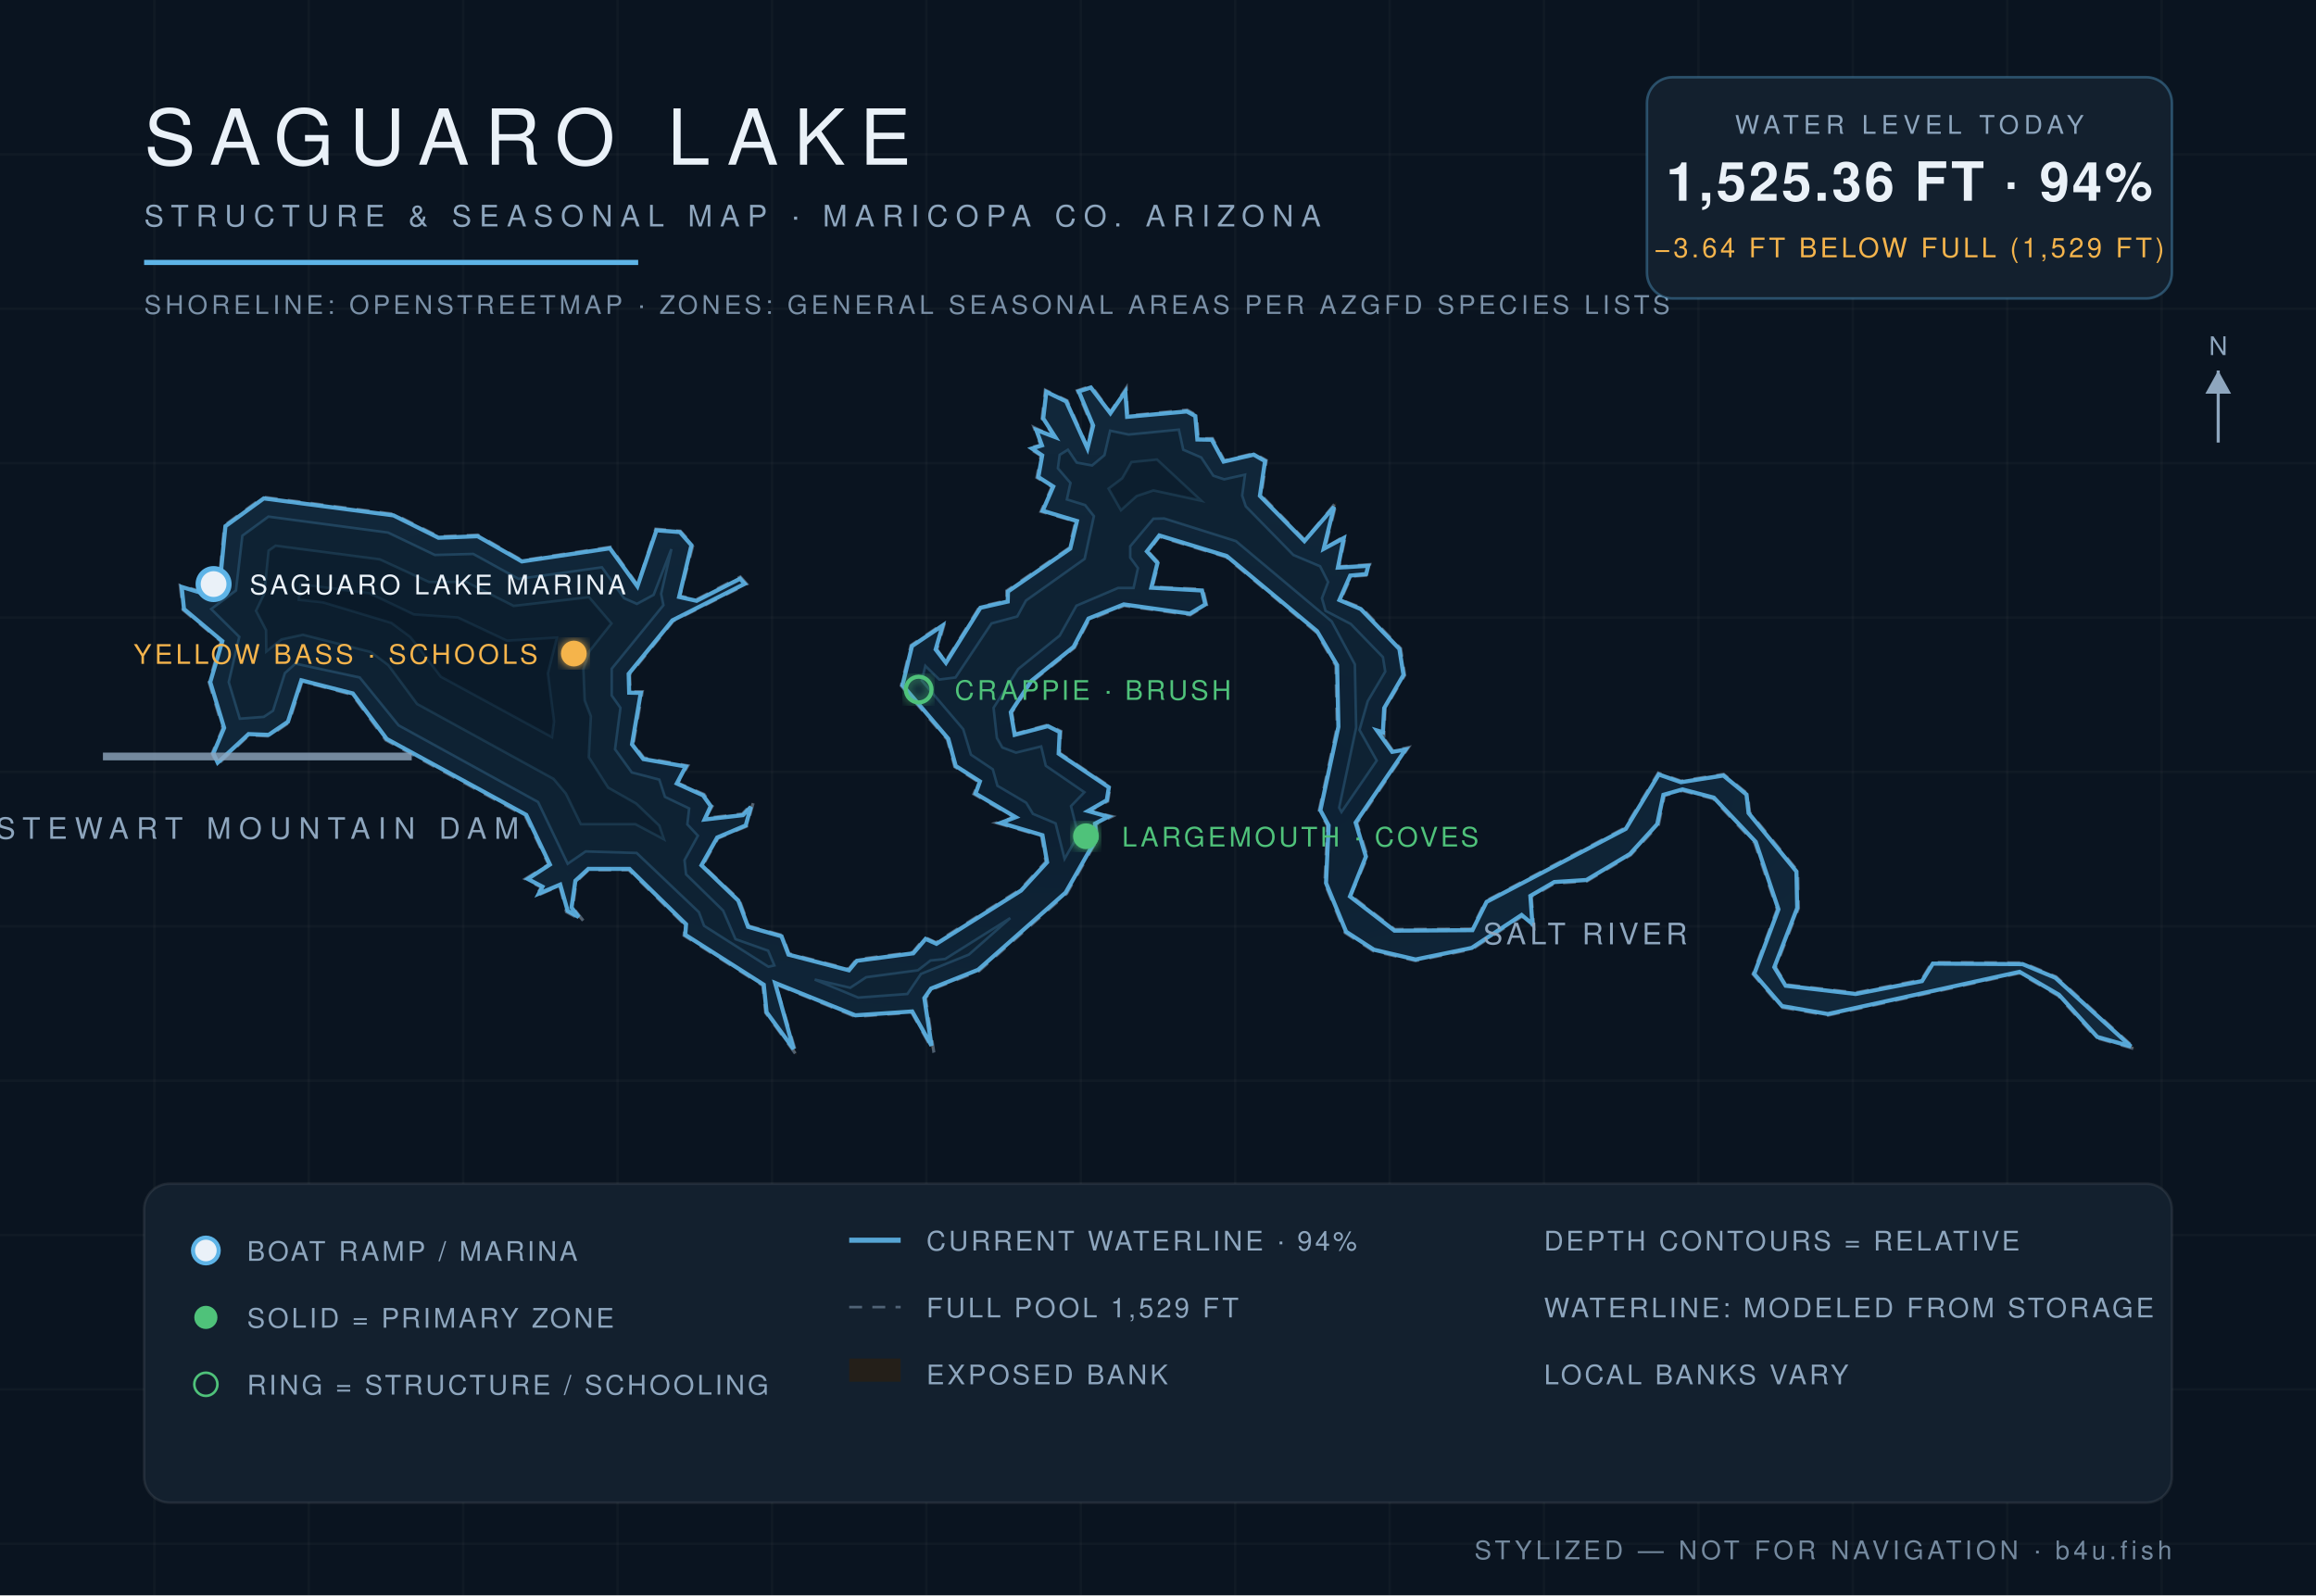
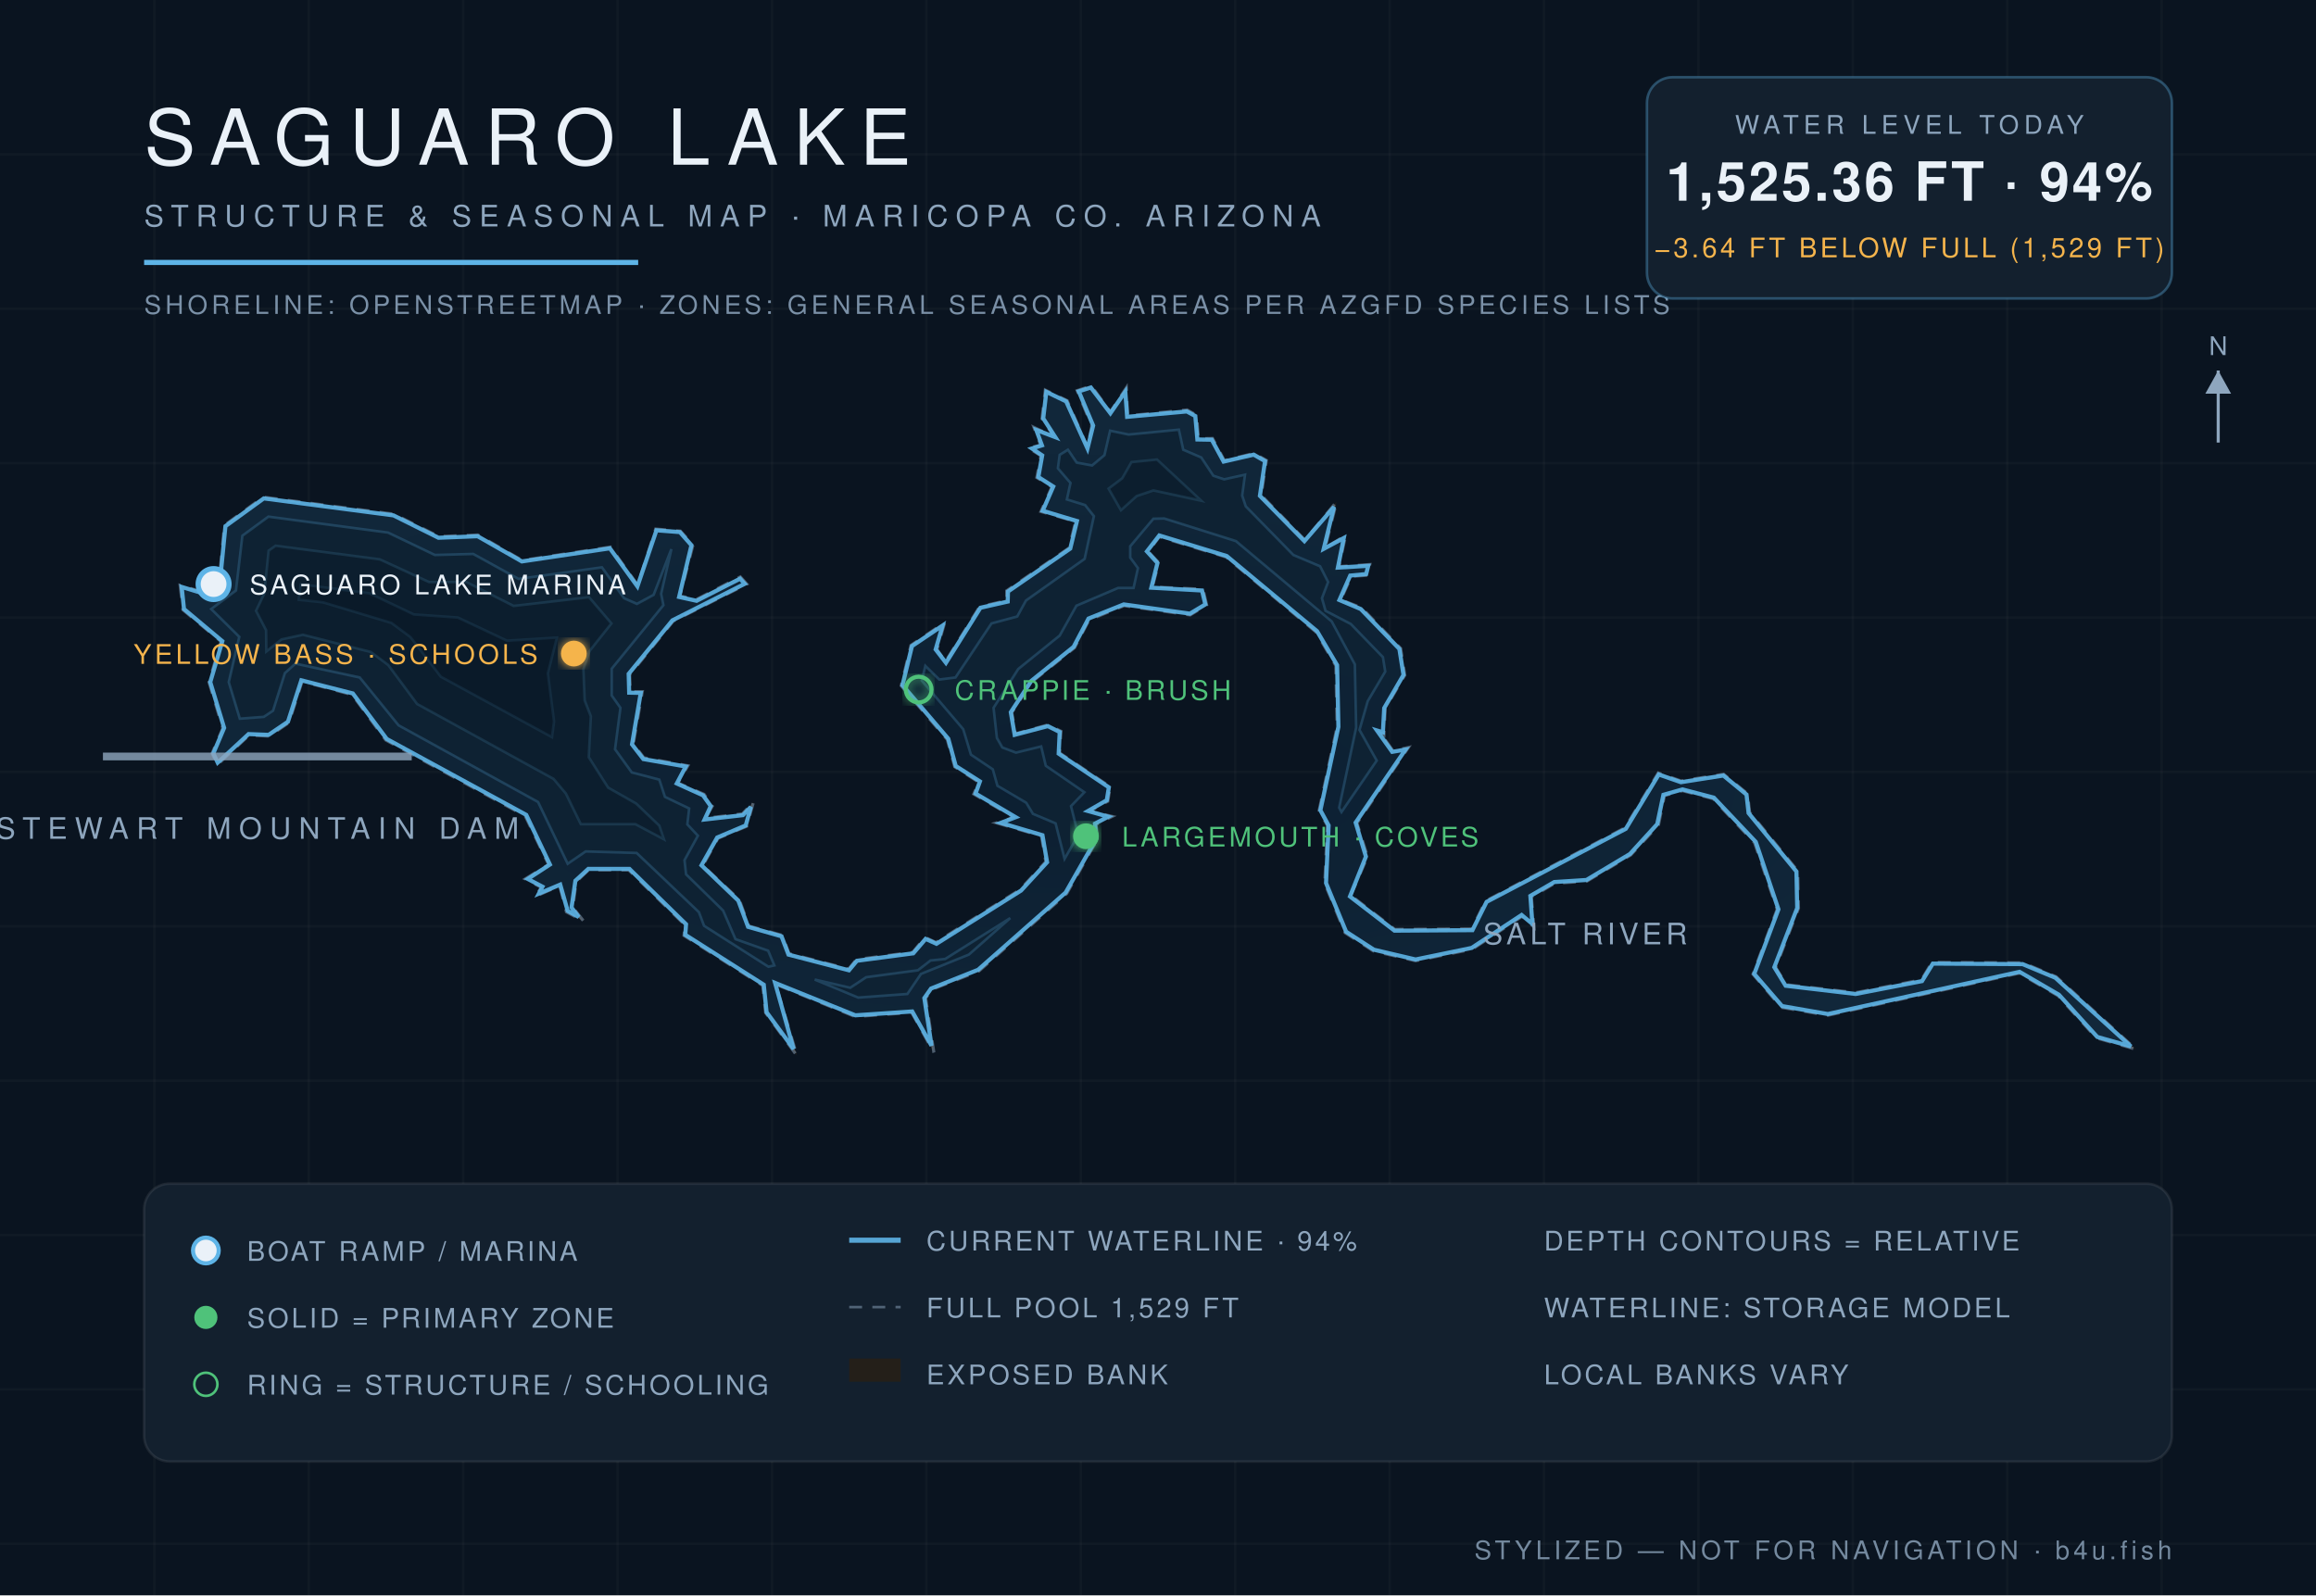
<svg xmlns="http://www.w3.org/2000/svg" viewBox="0 0 900 620" font-family="Helvetica,Arial,sans-serif">
  <defs>
    <radialGradient id="wg" cx="45%" cy="60%" r="80%">
      <stop offset="0%" stop-color="#0c1f31" />
      <stop offset="55%" stop-color="#102639" />
      <stop offset="100%" stop-color="#13293c" />
    </radialGradient>
    <filter id="glow">
      <feGaussianBlur stdDeviation="2.2" result="b" />
      <feMerge>
        <feMergeNode in="b" />
        <feMergeNode in="SourceGraphic" />
      </feMerge>
    </filter>
  </defs>
  <rect width="900" height="620" fill="#0a1420" />
  <g stroke="#ffffff" stroke-opacity="0.025">
    <line x1="60" y1="0" x2="60" y2="620" />
    <line x1="120" y1="0" x2="120" y2="620" />
    <line x1="180" y1="0" x2="180" y2="620" />
    <line x1="240" y1="0" x2="240" y2="620" />
    <line x1="300" y1="0" x2="300" y2="620" />
    <line x1="360" y1="0" x2="360" y2="620" />
    <line x1="420" y1="0" x2="420" y2="620" />
    <line x1="480" y1="0" x2="480" y2="620" />
    <line x1="540" y1="0" x2="540" y2="620" />
    <line x1="600" y1="0" x2="600" y2="620" />
    <line x1="660" y1="0" x2="660" y2="620" />
    <line x1="720" y1="0" x2="720" y2="620" />
    <line x1="780" y1="0" x2="780" y2="620" />
    <line x1="840" y1="0" x2="840" y2="620" />
    <line x1="0" y1="60" x2="900" y2="60" />
    <line x1="0" y1="120" x2="900" y2="120" />
    <line x1="0" y1="180" x2="900" y2="180" />
    <line x1="0" y1="240" x2="900" y2="240" />
    <line x1="0" y1="300" x2="900" y2="300" />
    <line x1="0" y1="360" x2="900" y2="360" />
    <line x1="0" y1="420" x2="900" y2="420" />
    <line x1="0" y1="480" x2="900" y2="480" />
    <line x1="0" y1="540" x2="900" y2="540" />
    <line x1="0" y1="600" x2="900" y2="600" />
  </g>
  <path d="M 524.9,348.0 L 531.4,332.9 L 527.3,319.9 L 547.3,290.5 L 541.3,291.8 L 535.6,283.8 L 537.8,285.6 L 538.3,275.3 L 545.9,262.4 L 544.3,252.0 L 529.1,236.2 L 521.0,233.1 L 525.1,224.0 L 531.3,223.6 L 532.3,219.4 L 520.3,220.2 L 522.9,208.1 L 514.9,213.0 L 519.4,195.0 L 507.1,209.9 L 490.1,192.5 L 492.1,178.9 L 487.3,176.2 L 475.8,179.0 L 471.2,170.4 L 465.7,170.5 L 465.0,161.4 L 461.3,159.3 L 438.2,161.6 L 437.7,150.7 L 431.5,160.1 L 424.1,150.0 L 418.6,151.8 L 424.3,165.5 L 422.6,173.8 L 414.7,155.7 L 406.2,151.6 L 404.9,162.7 L 409.7,169.8 L 401.8,166.1 L 404.4,173.0 L 399.7,174.1 L 404.5,177.1 L 402.9,185.6 L 408.8,189.2 L 404.5,198.8 L 418.0,202.7 L 415.4,213.0 L 391.2,229.6 L 391.3,233.4 L 380.7,235.8 L 367.4,257.2 L 364.1,252.4 L 367.1,242.0 L 354.0,250.8 L 350.2,266.5 L 368.1,287.4 L 371.0,298.0 L 380.4,304.0 L 378.4,308.6 L 394.2,317.7 L 387.2,319.8 L 404.7,324.9 L 406.4,334.9 L 396.5,345.7 L 363.7,366.3 L 359.5,364.3 L 354.7,370.1 L 332.8,372.9 L 329.8,376.6 L 306.6,370.6 L 304.0,363.5 L 291.0,359.9 L 287.3,349.7 L 273.1,336.4 L 279.0,325.8 L 290.2,321.1 L 292.8,311.7 L 288.5,316.3 L 274.1,318.0 L 276.8,313.3 L 273.6,308.7 L 263.4,304.3 L 267.3,297.6 L 250.2,294.5 L 246.1,289.1 L 249.6,268.8 L 244.9,268.9 L 244.7,262.2 L 261.6,241.4 L 290.2,227.0 L 287.7,224.2 L 270.6,233.0 L 264.2,231.6 L 269.3,211.8 L 264.4,206.4 L 254.8,205.6 L 247.8,227.4 L 237.2,212.6 L 202.9,217.8 L 185.7,207.9 L 170.5,208.5 L 153.0,199.8 L 102.3,193.2 L 87.2,204.2 L 85.1,226.5 L 78.8,230.1 L 70.0,227.5 L 71.1,237.0 L 85.9,249.3 L 81.2,265.1 L 86.6,283.0 L 82.4,292.8 L 84.5,297.2 L 96.8,285.7 L 104.6,286.1 L 112.3,280.8 L 117.4,264.8 L 136.9,270.0 L 149.9,287.6 L 204.1,317.1 L 213.2,336.0 L 204.1,341.6 L 210.4,344.9 L 208.0,348.4 L 217.5,344.2 L 220.1,354.4 L 226.8,358.0 L 222.6,352.7 L 223.9,342.7 L 228.7,338.1 L 244.3,338.1 L 266.2,359.5 L 265.8,363.6 L 296.4,383.0 L 297.5,393.6 L 309.7,410.3 L 301.4,382.5 L 332.3,395.1 L 354.3,393.5 L 362.9,409.0 L 359.7,387.9 L 362.2,384.5 L 380.4,377.4 L 414.5,347.3 L 426.5,326.1 L 425.9,320.4 L 432.2,317.3 L 423.3,315.2 L 430.5,311.4 L 431.4,305.8 L 411.7,292.6 L 412.3,284.2 L 407.3,281.7 L 394.6,285.2 L 393.2,276.9 L 401.1,264.9 L 417.6,251.7 L 423.2,240.9 L 436.8,235.4 L 462.5,239.0 L 468.9,235.1 L 467.5,229.0 L 447.8,228.1 L 450.3,218.7 L 446.2,214.4 L 450.5,208.6 L 476.5,216.5 L 511.4,245.6 L 519.1,258.7 L 519.6,282.5 L 512.6,315.0 L 515.8,320.8 L 514.8,343.3 L 522.7,362.5 L 533.7,369.6 L 550.1,373.4 L 572.1,368.9 L 591.5,356.1 L 596.1,360.3 L 595.1,348.6 L 604.1,343.3 L 616.6,342.5 L 633.7,332.3 L 644.5,320.6 L 646.8,309.2 L 653.8,307.3 L 665.7,310.4 L 681.8,327.5 L 690.6,353.4 L 681.2,378.6 L 692.2,391.5 L 710.3,394.6 L 784.7,378.2 L 799.8,387.0 L 814.7,403.4 L 830.0,407.8 L 799.0,379.6 L 786.1,374.2 L 750.8,374.0 L 746.7,380.8 L 721.1,385.8 L 694.2,382.7 L 690.0,376.0 L 698.9,353.0 L 698.6,338.5 L 679.9,315.7 L 679.1,308.5 L 669.8,300.9 L 653.2,303.5 L 644.4,300.4 L 631.5,321.7 L 577.3,350.2 L 572.0,361.0 L 542.0,361.2 L 524.9,348.0 Z" fill="#241f19" fill-opacity="0.9" stroke="#8ea6be" stroke-opacity="0.5" stroke-width="1.2" stroke-dasharray="5 4" />
  <path d="M 524.6,348.4 L 541.9,361.7 L 572.2,361.5 L 577.7,350.5 L 631.8,322.1 L 644.6,301.0 L 653.2,304.0 L 669.7,301.4 L 678.7,308.8 L 679.5,316.0 L 698.1,338.7 L 698.4,352.9 L 689.5,375.9 L 693.9,383.1 L 721.1,386.3 L 746.9,381.3 L 751.1,374.5 L 786.0,374.7 L 798.7,380.0 L 828.1,406.7 L 815.0,403.0 L 800.1,386.6 L 784.8,377.7 L 710.3,394.1 L 692.5,391.0 L 681.7,378.5 L 691.1,353.4 L 682.3,327.2 L 666.0,310.0 L 653.8,306.8 L 646.4,308.9 L 644.0,320.3 L 633.4,331.9 L 616.5,342.0 L 604.0,342.8 L 594.7,348.2 L 595.5,359.1 L 591.3,355.6 L 571.9,368.4 L 550.1,372.9 L 533.9,369.1 L 523.1,362.1 L 515.3,343.2 L 516.3,320.8 L 513.1,314.9 L 520.1,282.5 L 519.6,258.5 L 511.8,245.3 L 476.7,216.1 L 450.5,208.1 L 445.7,214.3 L 449.8,218.8 L 447.4,228.4 L 467.1,229.5 L 468.4,234.9 L 462.4,238.5 L 436.7,234.9 L 423.0,240.4 L 417.2,251.4 L 400.8,264.6 L 392.8,276.8 L 394.3,285.6 L 407.2,282.2 L 411.8,284.5 L 411.4,292.9 L 430.9,306.0 L 430.1,311.0 L 422.8,315.2 L 430.7,317.4 L 425.5,320.1 L 426.0,326.0 L 414.1,346.9 L 380.1,376.9 L 361.8,384.2 L 359.2,387.9 L 362.0,406.4 L 354.5,393.1 L 332.4,394.6 L 301.2,382.0 L 308.4,407.7 L 297.9,393.4 L 296.8,382.7 L 266.3,363.3 L 266.6,359.2 L 244.6,337.7 L 228.6,337.7 L 223.6,342.3 L 222.1,352.7 L 224.9,356.4 L 220.6,354.0 L 217.7,343.8 L 209.4,347.3 L 210.8,344.6 L 205.1,341.6 L 213.7,336.0 L 204.5,316.7 L 150.3,287.2 L 137.1,269.5 L 117.1,264.4 L 111.9,280.5 L 104.4,285.6 L 96.6,285.3 L 84.6,296.4 L 82.9,292.8 L 87.1,282.9 L 81.7,265.1 L 86.4,249.2 L 71.5,236.7 L 70.6,228.1 L 78.8,230.6 L 85.4,226.9 L 87.6,204.5 L 102.5,193.7 L 152.9,200.3 L 170.4,209.0 L 185.6,208.4 L 202.8,218.2 L 237.0,213.1 L 247.7,227.9 L 255.1,206.1 L 264.2,206.8 L 268.7,211.9 L 263.9,232.0 L 270.7,233.5 L 287.6,224.9 L 289.4,226.9 L 261.3,241.1 L 244.3,261.9 L 244.5,269.2 L 249.0,269.3 L 245.6,289.3 L 250.0,295.0 L 266.5,297.9 L 263.0,304.5 L 273.2,309.1 L 276.2,313.3 L 273.8,318.5 L 288.7,316.8 L 291.8,313.6 L 289.8,320.8 L 278.7,325.5 L 272.6,336.3 L 286.9,350.0 L 290.7,360.2 L 303.7,363.9 L 306.4,371.0 L 329.9,377.1 L 333.0,373.4 L 354.9,370.5 L 359.7,364.9 L 363.9,366.8 L 396.8,346.1 L 406.9,335.1 L 405.1,324.6 L 388.9,319.8 L 394.7,317.6 L 379.1,308.4 L 380.8,303.7 L 371.4,297.7 L 368.5,287.1 L 350.7,266.3 L 354.4,251.1 L 366.3,243.1 L 363.6,252.4 L 367.6,257.6 L 381.0,236.2 L 391.6,233.8 L 391.7,229.9 L 415.9,213.2 L 418.5,202.5 L 405.2,198.5 L 409.3,189.1 L 403.5,185.4 L 405.0,177.0 L 401.0,174.3 L 404.9,173.1 L 402.7,167.1 L 410.1,169.9 L 405.4,162.6 L 406.6,152.3 L 414.3,156.0 L 422.6,174.3 L 424.8,165.4 L 419.2,152.1 L 423.9,150.6 L 431.5,160.6 L 437.3,152.2 L 438.0,162.0 L 461.2,159.9 L 464.5,161.7 L 465.3,170.8 L 470.9,170.9 L 475.5,179.4 L 487.2,176.7 L 491.6,179.2 L 489.6,192.7 L 506.9,210.3 L 518.4,197.0 L 514.4,213.3 L 522.2,209.1 L 519.9,220.6 L 531.7,219.9 L 530.9,223.1 L 524.7,223.7 L 520.5,233.2 L 528.8,236.7 L 543.8,252.2 L 545.4,262.3 L 537.9,275.2 L 537.4,284.6 L 535.1,283.9 L 541.0,292.2 L 546.2,291.3 L 526.8,319.7 L 530.8,332.9 L 524.6,348.4 Z" fill="url(#wg)" stroke="#5eb4e7" stroke-opacity="0.9" stroke-width="1.6" />
  <path d="M 82.1,236.7 L 91.7,229.5 L 94.2,208.2 L 104.3,200.8 L 150.8,207.0 L 169.0,215.7 L 183.9,215.3 L 201.5,225.0 L 233.9,220.5 L 242.5,232.5 L 247.5,234.7 L 254.0,231.2 L 260.9,213.4 L 256.9,230.8 L 257.8,235.2 L 237.7,259.9 L 237.7,270.3 L 241.1,275.1 L 239.0,291.2 L 245.5,300.2 L 256.2,303.0 L 258.4,309.7 L 267.8,314.2 L 267.1,320.4 L 271.2,324.8 L 266.0,334.3 L 266.6,339.8 L 281.0,353.9 L 285.8,365.0 L 298.5,369.5 L 300.9,375.2 L 298.6,375.7 L 273.6,359.8 L 271.6,354.5 L 247.4,331.5 L 227.6,330.9 L 220.6,335.7 L 209.1,311.7 L 154.9,281.9 L 139.8,263.3 L 114.8,257.9 L 110.7,261.6 L 106.1,276.2 L 102.5,278.6 L 93.2,279.3 L 88.9,265.1 L 93.0,247.5 L 82.1,236.7 Z" fill="#0e2233" stroke="#5eb4e7" stroke-opacity="0.22" stroke-width="1" />
  <path d="M 316.6,380.7 L 330.4,383.9 L 336.6,379.8 L 356.7,377.1 L 361.6,373.3 L 367.3,372.7 L 392.6,356.8 L 376.5,371.0 L 357.9,378.5 L 352.6,386.3 L 333.5,387.7 L 316.6,380.7 Z" fill="#0e2233" stroke="#5eb4e7" stroke-opacity="0.22" stroke-width="1" />
  <path d="M 413.7,333.8 L 410.2,320.0 L 401.4,316.3 L 398.8,312.0 L 387.6,305.4 L 385.8,299.0 L 377.3,293.3 L 374.3,283.4 L 358.2,264.5 L 359.6,258.8 L 365.0,264.1 L 371.3,263.3 L 385.3,242.3 L 395.3,239.6 L 398.7,233.4 L 421.5,217.2 L 425.1,200.6 L 421.7,196.3 L 414.6,194.1 L 416.0,187.7 L 411.1,182.0 L 411.8,176.8 L 415.0,174.8 L 418.4,179.8 L 424.4,180.9 L 429.2,176.9 L 431.4,167.4 L 438.6,168.9 L 458.1,167.0 L 459.8,174.8 L 466.8,177.8 L 471.5,184.9 L 475.7,186.3 L 483.8,184.5 L 482.7,192.6 L 484.1,196.8 L 502.6,215.7 L 513.0,220.1 L 516.1,226.2 L 513.7,232.5 L 515.1,237.4 L 524.9,242.5 L 537.4,255.4 L 538.3,261.0 L 531.5,272.5 L 528.3,283.7 L 535.0,295.6 L 521.3,315.6 L 520.4,313.9 L 527.0,282.8 L 526.5,258.2 L 517.5,241.5 L 480.3,210.3 L 452.4,201.5 L 448.2,201.6 L 439.2,212.3 L 439.2,216.7 L 442.2,220.8 L 440.5,228.5 L 434.5,228.5 L 418.3,235.4 L 411.8,247.0 L 395.7,260.0 L 386.1,275.1 L 387.4,286.8 L 389.5,290.5 L 394.8,292.5 L 404.6,290.1 L 406.4,297.6 L 421.4,307.9 L 416.2,313.3 L 419.0,324.5 L 413.7,333.8 Z" fill="#0e2233" stroke="#5eb4e7" stroke-opacity="0.22" stroke-width="1" />
  <path d="M 103.5,253.2 L 103.4,244.9 L 99.5,237.4 L 102.7,230.7 L 104.4,214.0 L 107.1,212.1 L 147.6,217.4 L 166.7,226.2 L 181.2,226.2 L 199.6,235.5 L 228.9,232.1 L 237.6,242.3 L 229.1,253.0 L 226.7,260.0 L 227.2,272.2 L 229.6,278.4 L 228.8,294.3 L 236.3,306.1 L 247.2,312.3 L 256.2,320.9 L 258.0,326.2 L 246.9,320.3 L 225.7,320.3 L 219.9,308.4 L 215.1,302.7 L 162.1,273.6 L 150.9,258.5 L 144.1,253.4 L 117.7,246.7 L 109.4,248.5 L 103.5,253.2 Z" fill="#0c1e2e" stroke="#5eb4e7" stroke-opacity="0.15" stroke-width="1" />
  <path d="M 435.6,198.3 L 430.8,189.9 L 436.1,185.9 L 439.7,179.6 L 449.6,178.6 L 466.8,194.6 L 448.2,190.6 L 441.7,192.8 L 435.6,198.3 Z" fill="#0c1e2e" stroke="#5eb4e7" stroke-opacity="0.15" stroke-width="1" />
  <path d="M 116.1,233.1 L 116.9,227.1 L 143.6,230.6 L 160.8,238.8 L 177.9,240.0 L 197.0,249.0 L 216.4,247.8 L 212.9,261.7 L 215.3,280.4 L 214.5,286.5 L 171.3,263.0 L 159.5,247.6 L 152.1,242.1 L 125.5,234.1 L 116.1,233.1 Z" fill="#0a1a29" stroke="#5eb4e7" stroke-opacity="0.1" stroke-width="1" />
  <text x="616" y="367" fill="#8ea6be" font-size="11.5" letter-spacing="1.6" text-anchor="middle">SALT RIVER</text>
  <line x1="40" y1="294" x2="160" y2="294" stroke="#8ea6be" stroke-width="3" stroke-opacity="0.8" />
  <text x="100" y="326" fill="#8ea6be" font-size="11.5" letter-spacing="3" text-anchor="middle">STEWART MOUNTAIN DAM</text>
  <circle cx="83" cy="227" r="6" fill="#eaf1f8" stroke="#5eb4e7" stroke-width="2" />
  <text x="97" y="231" fill="#eaf1f8" font-size="10.5" letter-spacing="1.2" text-anchor="start">SAGUARO LAKE MARINA</text>
  <circle cx="223" cy="254" r="5" fill="#f5b44c" filter="url(#glow)" />
  <text x="209" y="258" fill="#f5b44c" font-size="10.5" letter-spacing="1.2" text-anchor="end">YELLOW BASS · SCHOOLS</text>
  <circle cx="422" cy="325" r="5" fill="#4fc27a" filter="url(#glow)" />
  <text x="436" y="329" fill="#4fc27a" font-size="10.5" letter-spacing="1.2" text-anchor="start">LARGEMOUTH · COVES</text>
  <circle cx="357" cy="268" r="5" fill="none" stroke="#4fc27a" stroke-width="1.6" filter="url(#glow)" />
  <text x="371" y="272" fill="#4fc27a" font-size="10.5" letter-spacing="1.2" text-anchor="start">CRAPPIE · BRUSH</text>
  <text x="56" y="64" fill="#eaf1f8" font-size="30" letter-spacing="6" font-weight="300">SAGUARO LAKE</text>
  <text x="56" y="88" fill="#8ea6be" font-size="11.5" letter-spacing="3">STRUCTURE &amp; SEASONAL MAP · MARICOPA CO. ARIZONA</text>
  <line x1="56" y1="102" x2="248" y2="102" stroke="#5eb4e7" stroke-width="2" />
  <text x="56" y="122" fill="#8ea6be" font-size="10" letter-spacing="1.5" opacity="0.85">SHORELINE: OPENSTREETMAP · ZONES: GENERAL SEASONAL AREAS PER AZGFD SPECIES LISTS</text>
  <g>
    <rect x="640" y="30" width="204" height="86" rx="10" fill="#13202e" stroke="#5eb4e7" stroke-opacity="0.35" />
    <text x="742" y="52" fill="#8ea6be" font-size="10" letter-spacing="2" text-anchor="middle">WATER LEVEL TODAY</text>
    <text x="742" y="78" fill="#eaf1f8" font-size="21" letter-spacing="1" text-anchor="middle" font-weight="600">1,525.36 FT · 94%</text>
    <text x="742" y="100" fill="#f5b44c" font-size="10.5" letter-spacing="1.2" text-anchor="middle">−3.64 FT BELOW FULL (1,529 FT)</text>
  </g>
  <g font-size="10.5" letter-spacing="1.1">
-     <rect x="56" y="460" width="788" height="124" rx="10" fill="#13202e" stroke="#ffffff" stroke-opacity="0.08" />
+     <rect x="56" y="460" width="788" height="108" rx="10" fill="#13202e" stroke="#ffffff" stroke-opacity="0.08" />
    <circle cx="80" cy="486" r="5" fill="#eaf1f8" stroke="#5eb4e7" stroke-width="1.6" />
    <text x="96" y="490" fill="#8ea6be">BOAT RAMP / MARINA</text>
    <circle cx="80" cy="512" r="4.5" fill="#4fc27a" />
    <text x="96" y="516" fill="#8ea6be">SOLID = PRIMARY ZONE</text>
    <circle cx="80" cy="538" r="4.5" fill="none" stroke="#4fc27a" />
    <text x="96" y="542" fill="#8ea6be">RING = STRUCTURE / SCHOOLING</text>
    <line x1="330" y1="482" x2="350" y2="482" stroke="#5eb4e7" stroke-opacity="0.9" stroke-width="2" />
    <text x="360" y="486" fill="#8ea6be">CURRENT WATERLINE · 94%</text>
    <line x1="330" y1="508" x2="350" y2="508" stroke="#8ea6be" stroke-opacity="0.5" stroke-dasharray="5 4" />
    <text x="360" y="512" fill="#8ea6be">FULL POOL 1,529 FT</text>
    <rect x="330" y="528" width="20" height="9" fill="#241f19" />
    <text x="360" y="538" fill="#8ea6be">EXPOSED BANK</text>
    <text x="600" y="486" fill="#8ea6be">DEPTH CONTOURS = RELATIVE</text>
-     <text x="600" y="512" fill="#8ea6be">WATERLINE: MODELED FROM STORAGE</text>
+     <text x="600" y="512" fill="#8ea6be">WATERLINE: STORAGE MODEL</text>
    <text x="600" y="538" fill="#8ea6be">LOCAL BANKS VARY</text>
  </g>
  <text x="844" y="606" fill="#8ea6be" font-size="10" letter-spacing="1.5" text-anchor="end" opacity="0.8">STYLIZED — NOT FOR NAVIGATION · b4u.fish</text>
  <g transform="translate(862,158)" stroke="#8ea6be" fill="#8ea6be">
    <line x1="0" y1="14" x2="0" y2="-14" stroke-width="1.2" />
    <path d="M 0,-14 l 5,9 h -10 z" stroke="none" />
    <text x="0" y="-20" font-size="10" text-anchor="middle" stroke="none">N</text>
  </g>
</svg>
